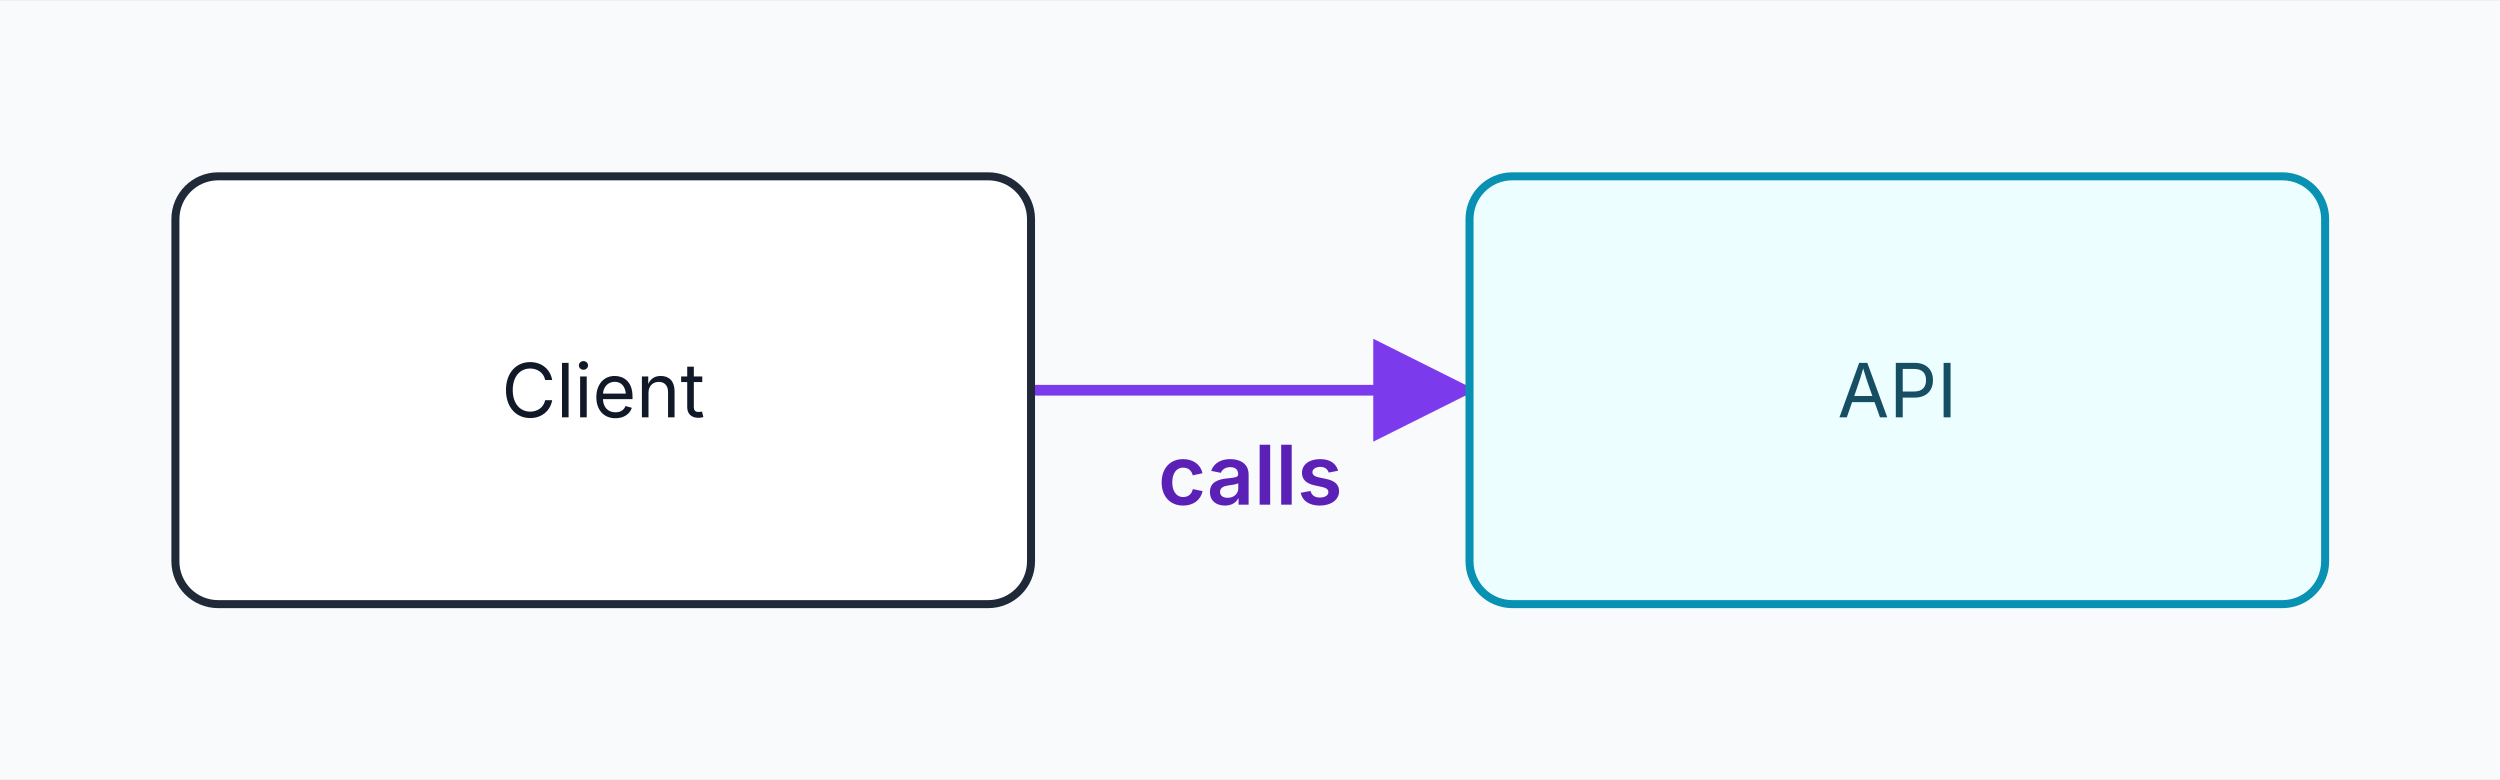
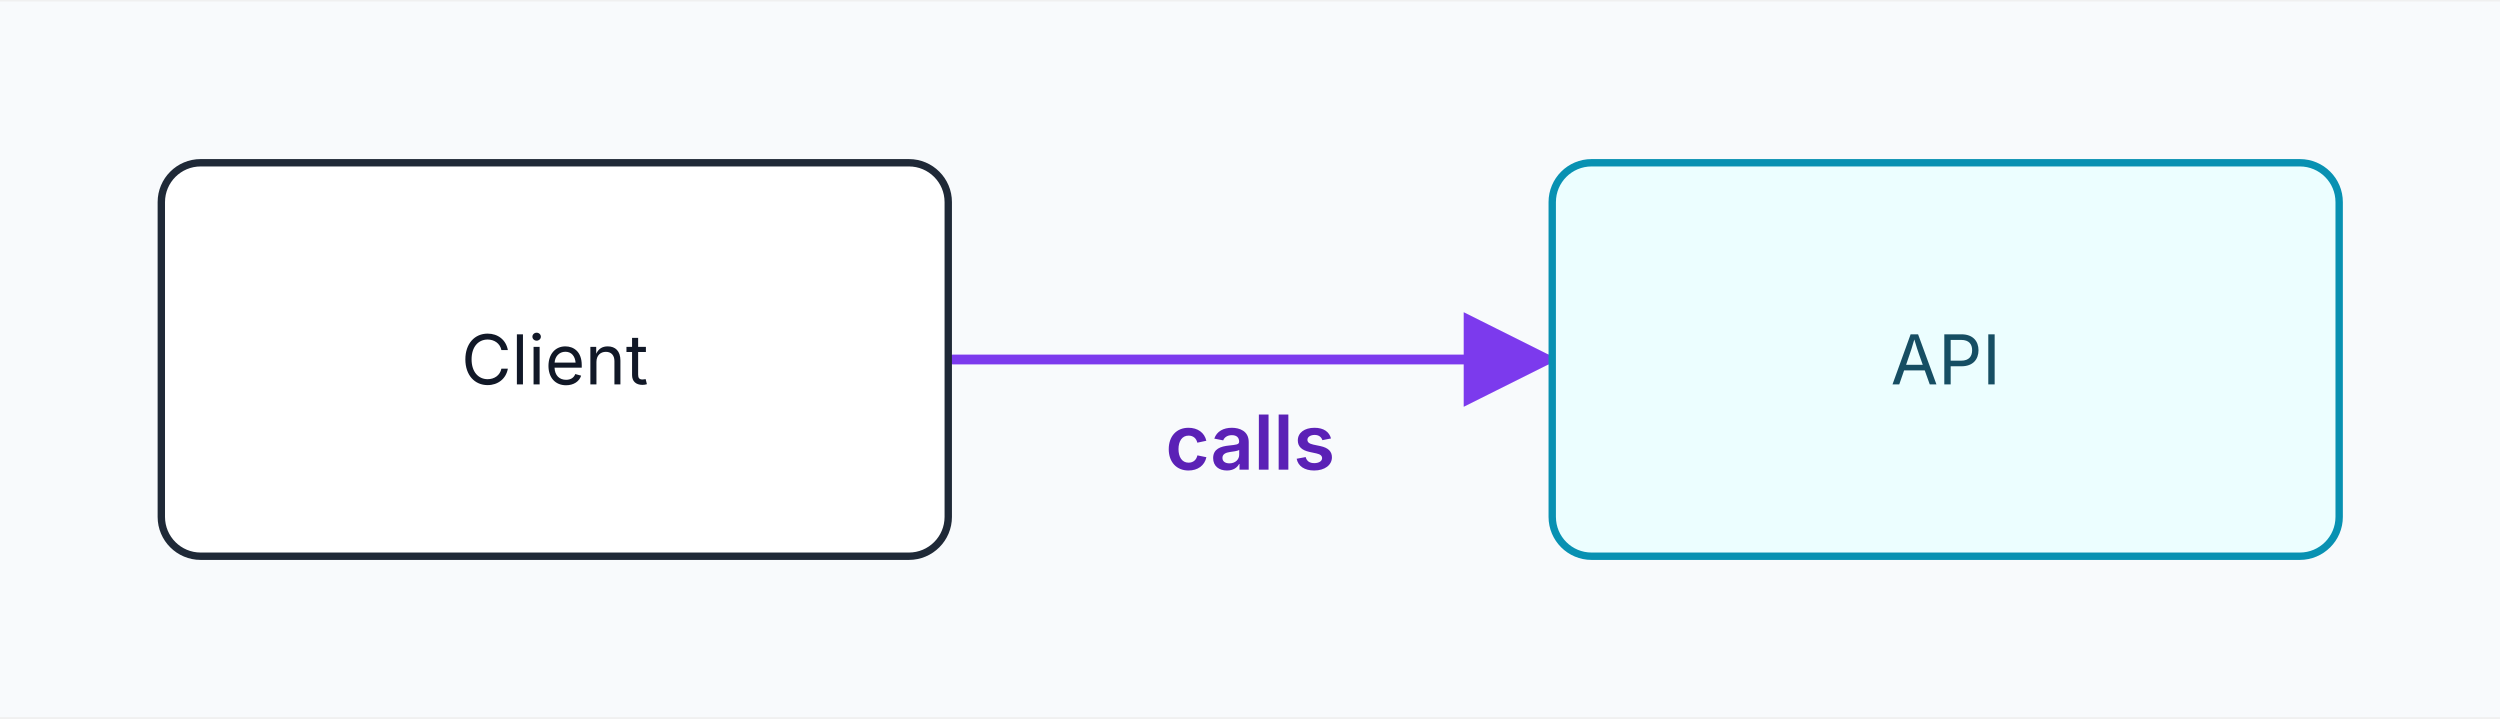
- <svg xmlns="http://www.w3.org/2000/svg" role="img" width="468" height="146" viewBox="-20.8 -20.8 467.5 145.5">
-   <rect x="-20.8" y="-20.8" width="467.5" height="145.5" fill="#f8fafc" />
+ <svg xmlns="http://www.w3.org/2000/svg" role="img" width="508" height="146" viewBox="-20.8 -20.8 508.3 145.5">
+   <rect x="-20.8" y="-20.8" width="508.3" height="145.5" fill="#f8fafc" />
  <g font-family="Inter, Arial, sans-serif" font-size="14">
    <g data-dediren-edge-id="client-calls-api">
      <marker id="marker-end-client-calls-api" data-dediren-edge-marker-end="filled_arrow" markerWidth="10" markerHeight="10" refX="9" refY="5" orient="auto">
        <path d="M 1 1 L 9 5 L 1 9 Z" fill="#7c3aed" stroke="#7c3aed" stroke-width="1" />
      </marker>
-       <path d="M 173.0 52.0 L 253.0 52.0" fill="none" stroke="#7c3aed" stroke-width="2" stroke-linecap="round" stroke-linejoin="round" marker-end="url(#marker-end-client-calls-api)" />
-       <rect data-dediren-edge-label-background="true" x="192.6" y="55.0" width="40.8" height="25.2" rx="3" fill="#f8fafc" />
-       <text x="213.0" y="73.4" text-anchor="middle" fill="#5b21b6" font-size="15.4" font-weight="600">calls</text>
+       <path d="M 173.0 52.0 L 293.8 52.0" fill="none" stroke="#7c3aed" stroke-width="2" stroke-linecap="round" stroke-linejoin="round" marker-end="url(#marker-end-client-calls-api)" />
+       <rect data-dediren-edge-label-background="true" x="213.0" y="56.0" width="40.8" height="25.2" rx="3" fill="#f8fafc" />
+       <text x="233.4" y="74.4" text-anchor="middle" fill="#5b21b6" font-size="15.4" font-weight="600">calls</text>
    </g>
    <g data-dediren-node-id="client">
      <rect data-dediren-node-shape="archimate_rectangle" x="12.0" y="12.0" width="160.0" height="80.0" rx="8" fill="#ffffff" stroke="#1f2937" stroke-width="1.5" />
      <text x="92.0" y="52.0" text-anchor="middle" dominant-baseline="middle" fill="#111827" font-size="14.0" textLength="35.7" lengthAdjust="spacing">Client</text>
    </g>
    <g data-dediren-node-id="api">
-       <rect data-dediren-node-shape="archimate_rectangle" x="254.0" y="12.0" width="160.0" height="80.0" rx="8" fill="#ecfeff" stroke="#0891b2" stroke-width="1.5" />
-       <text x="334.0" y="52.0" text-anchor="middle" dominant-baseline="middle" fill="#164e63" font-size="14.0" textLength="22.5" lengthAdjust="spacing">API</text>
+       <rect data-dediren-node-shape="archimate_rectangle" x="294.8" y="12.0" width="160.0" height="80.0" rx="8" fill="#ecfeff" stroke="#0891b2" stroke-width="1.5" />
+       <text x="374.8" y="52.0" text-anchor="middle" dominant-baseline="middle" fill="#164e63" font-size="14.0" textLength="22.5" lengthAdjust="spacing">API</text>
    </g>
  </g>
</svg>
